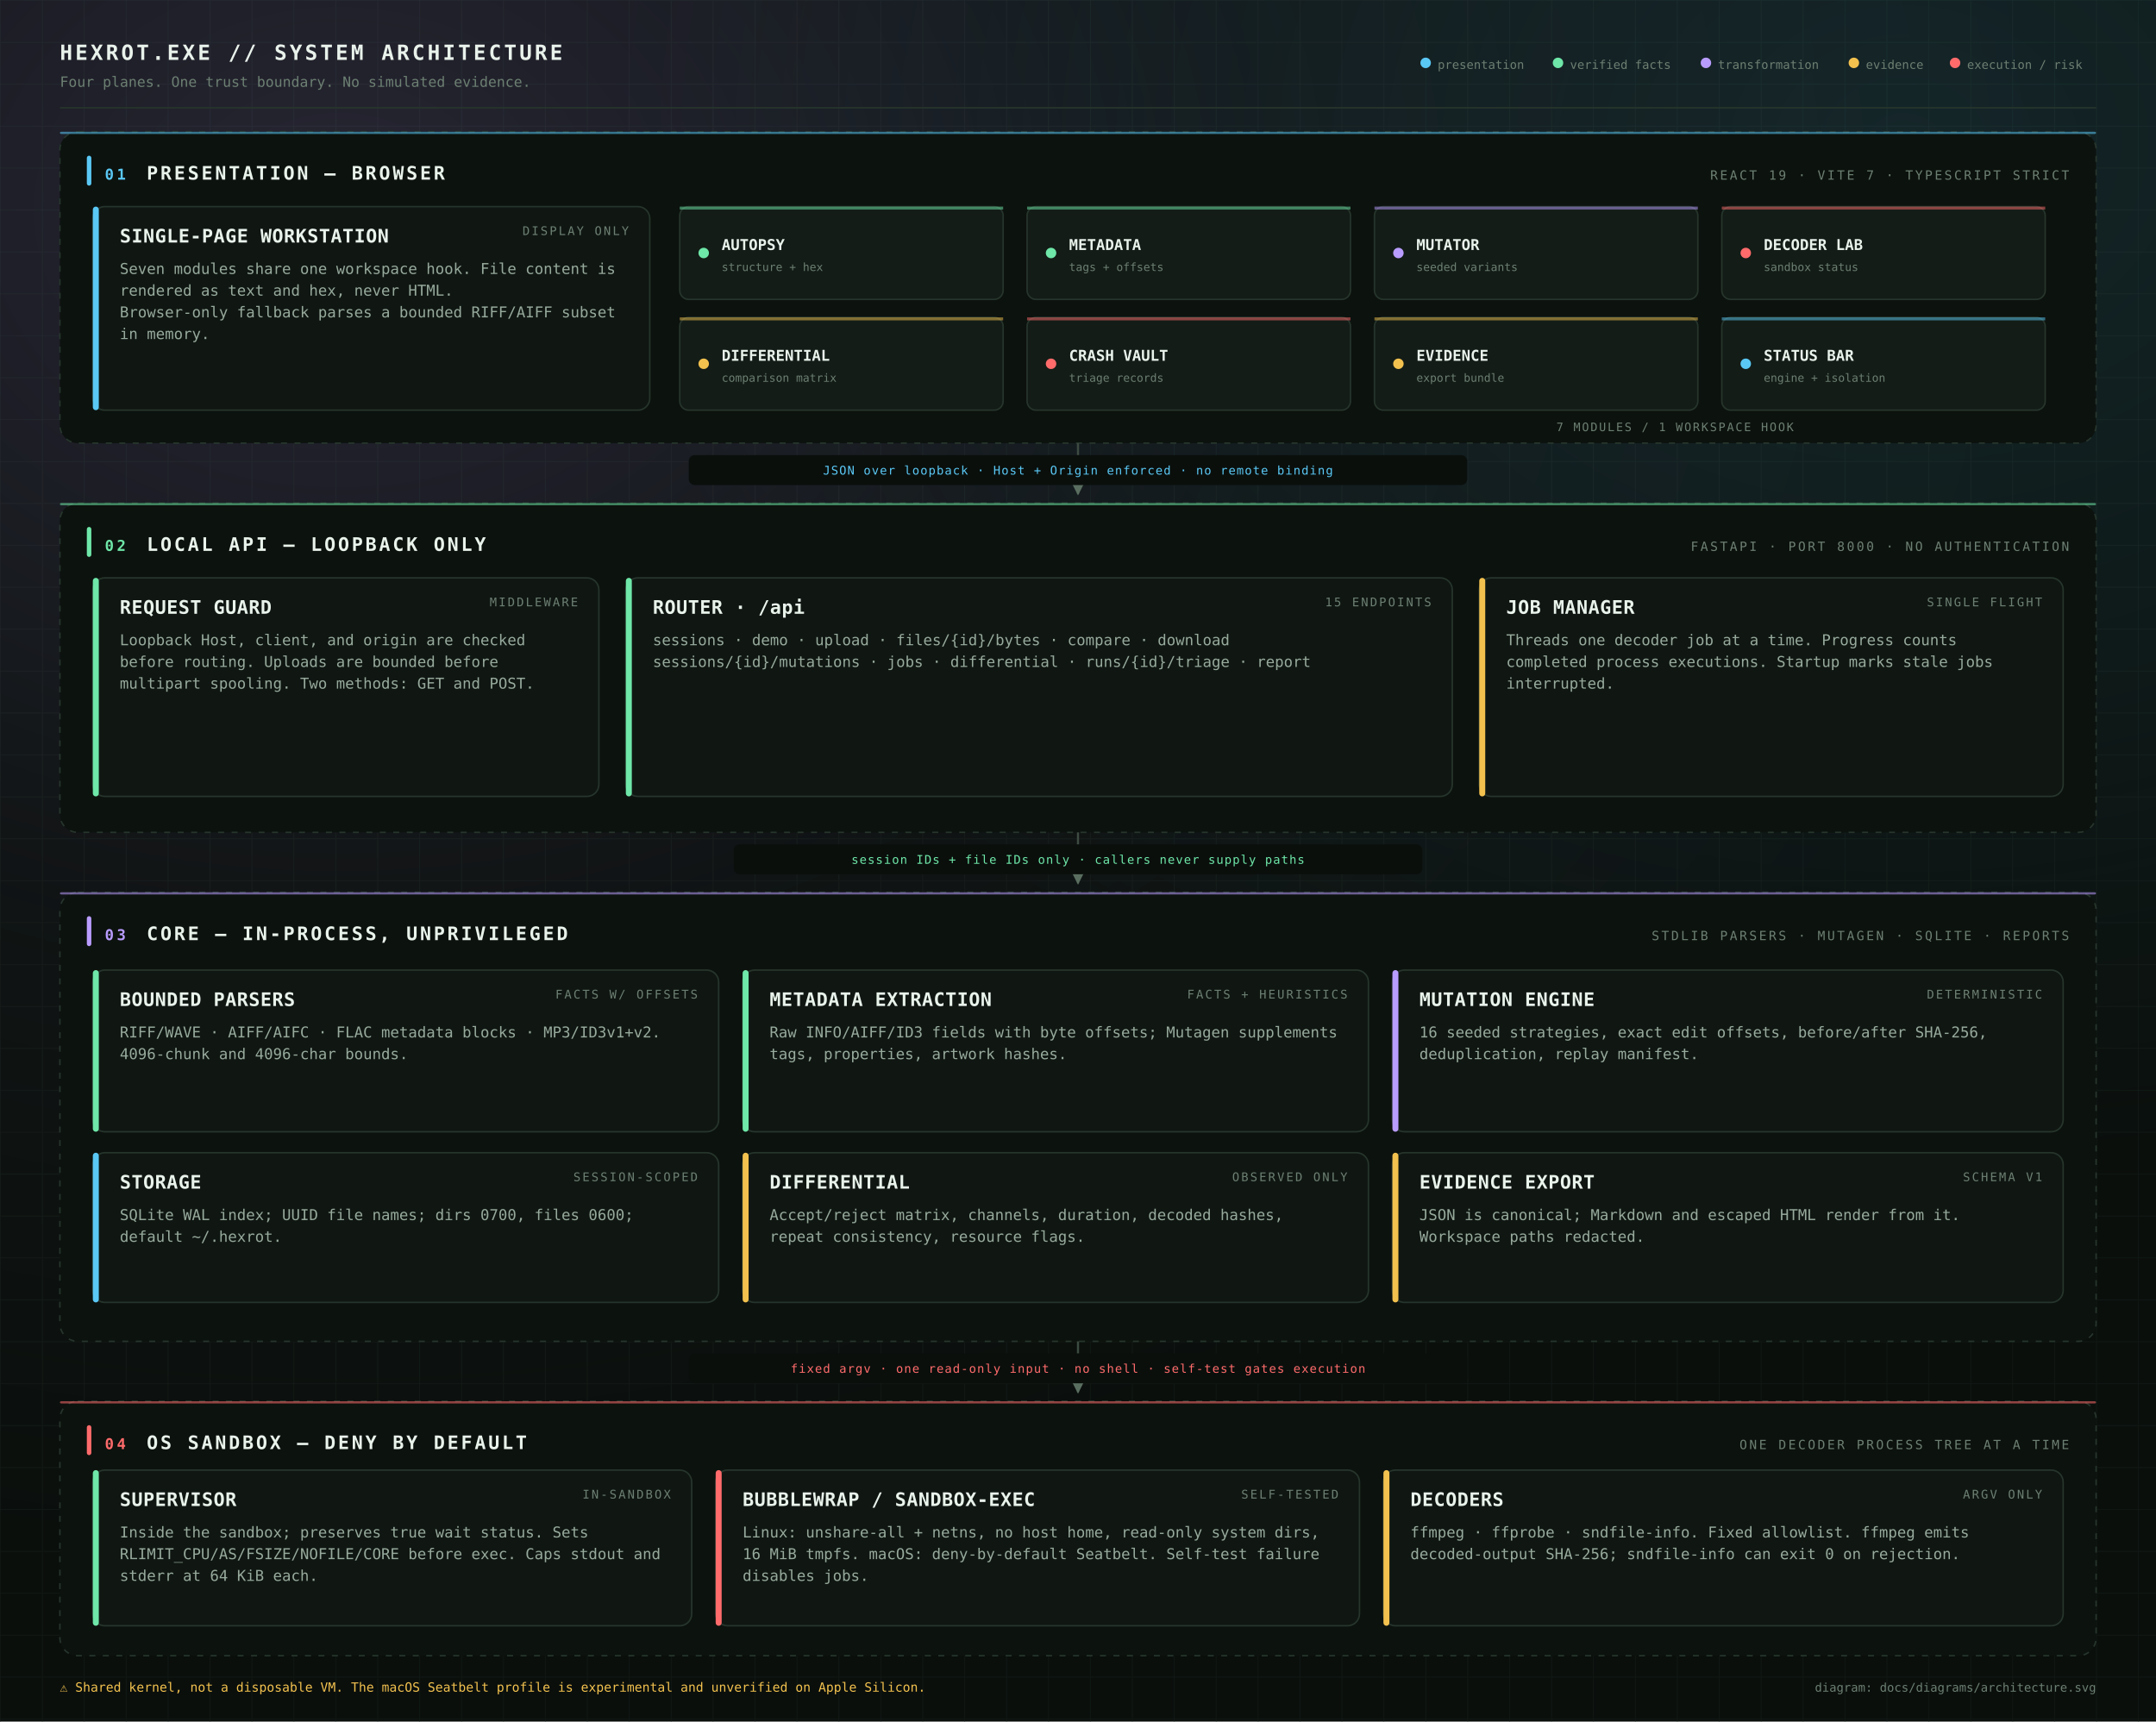
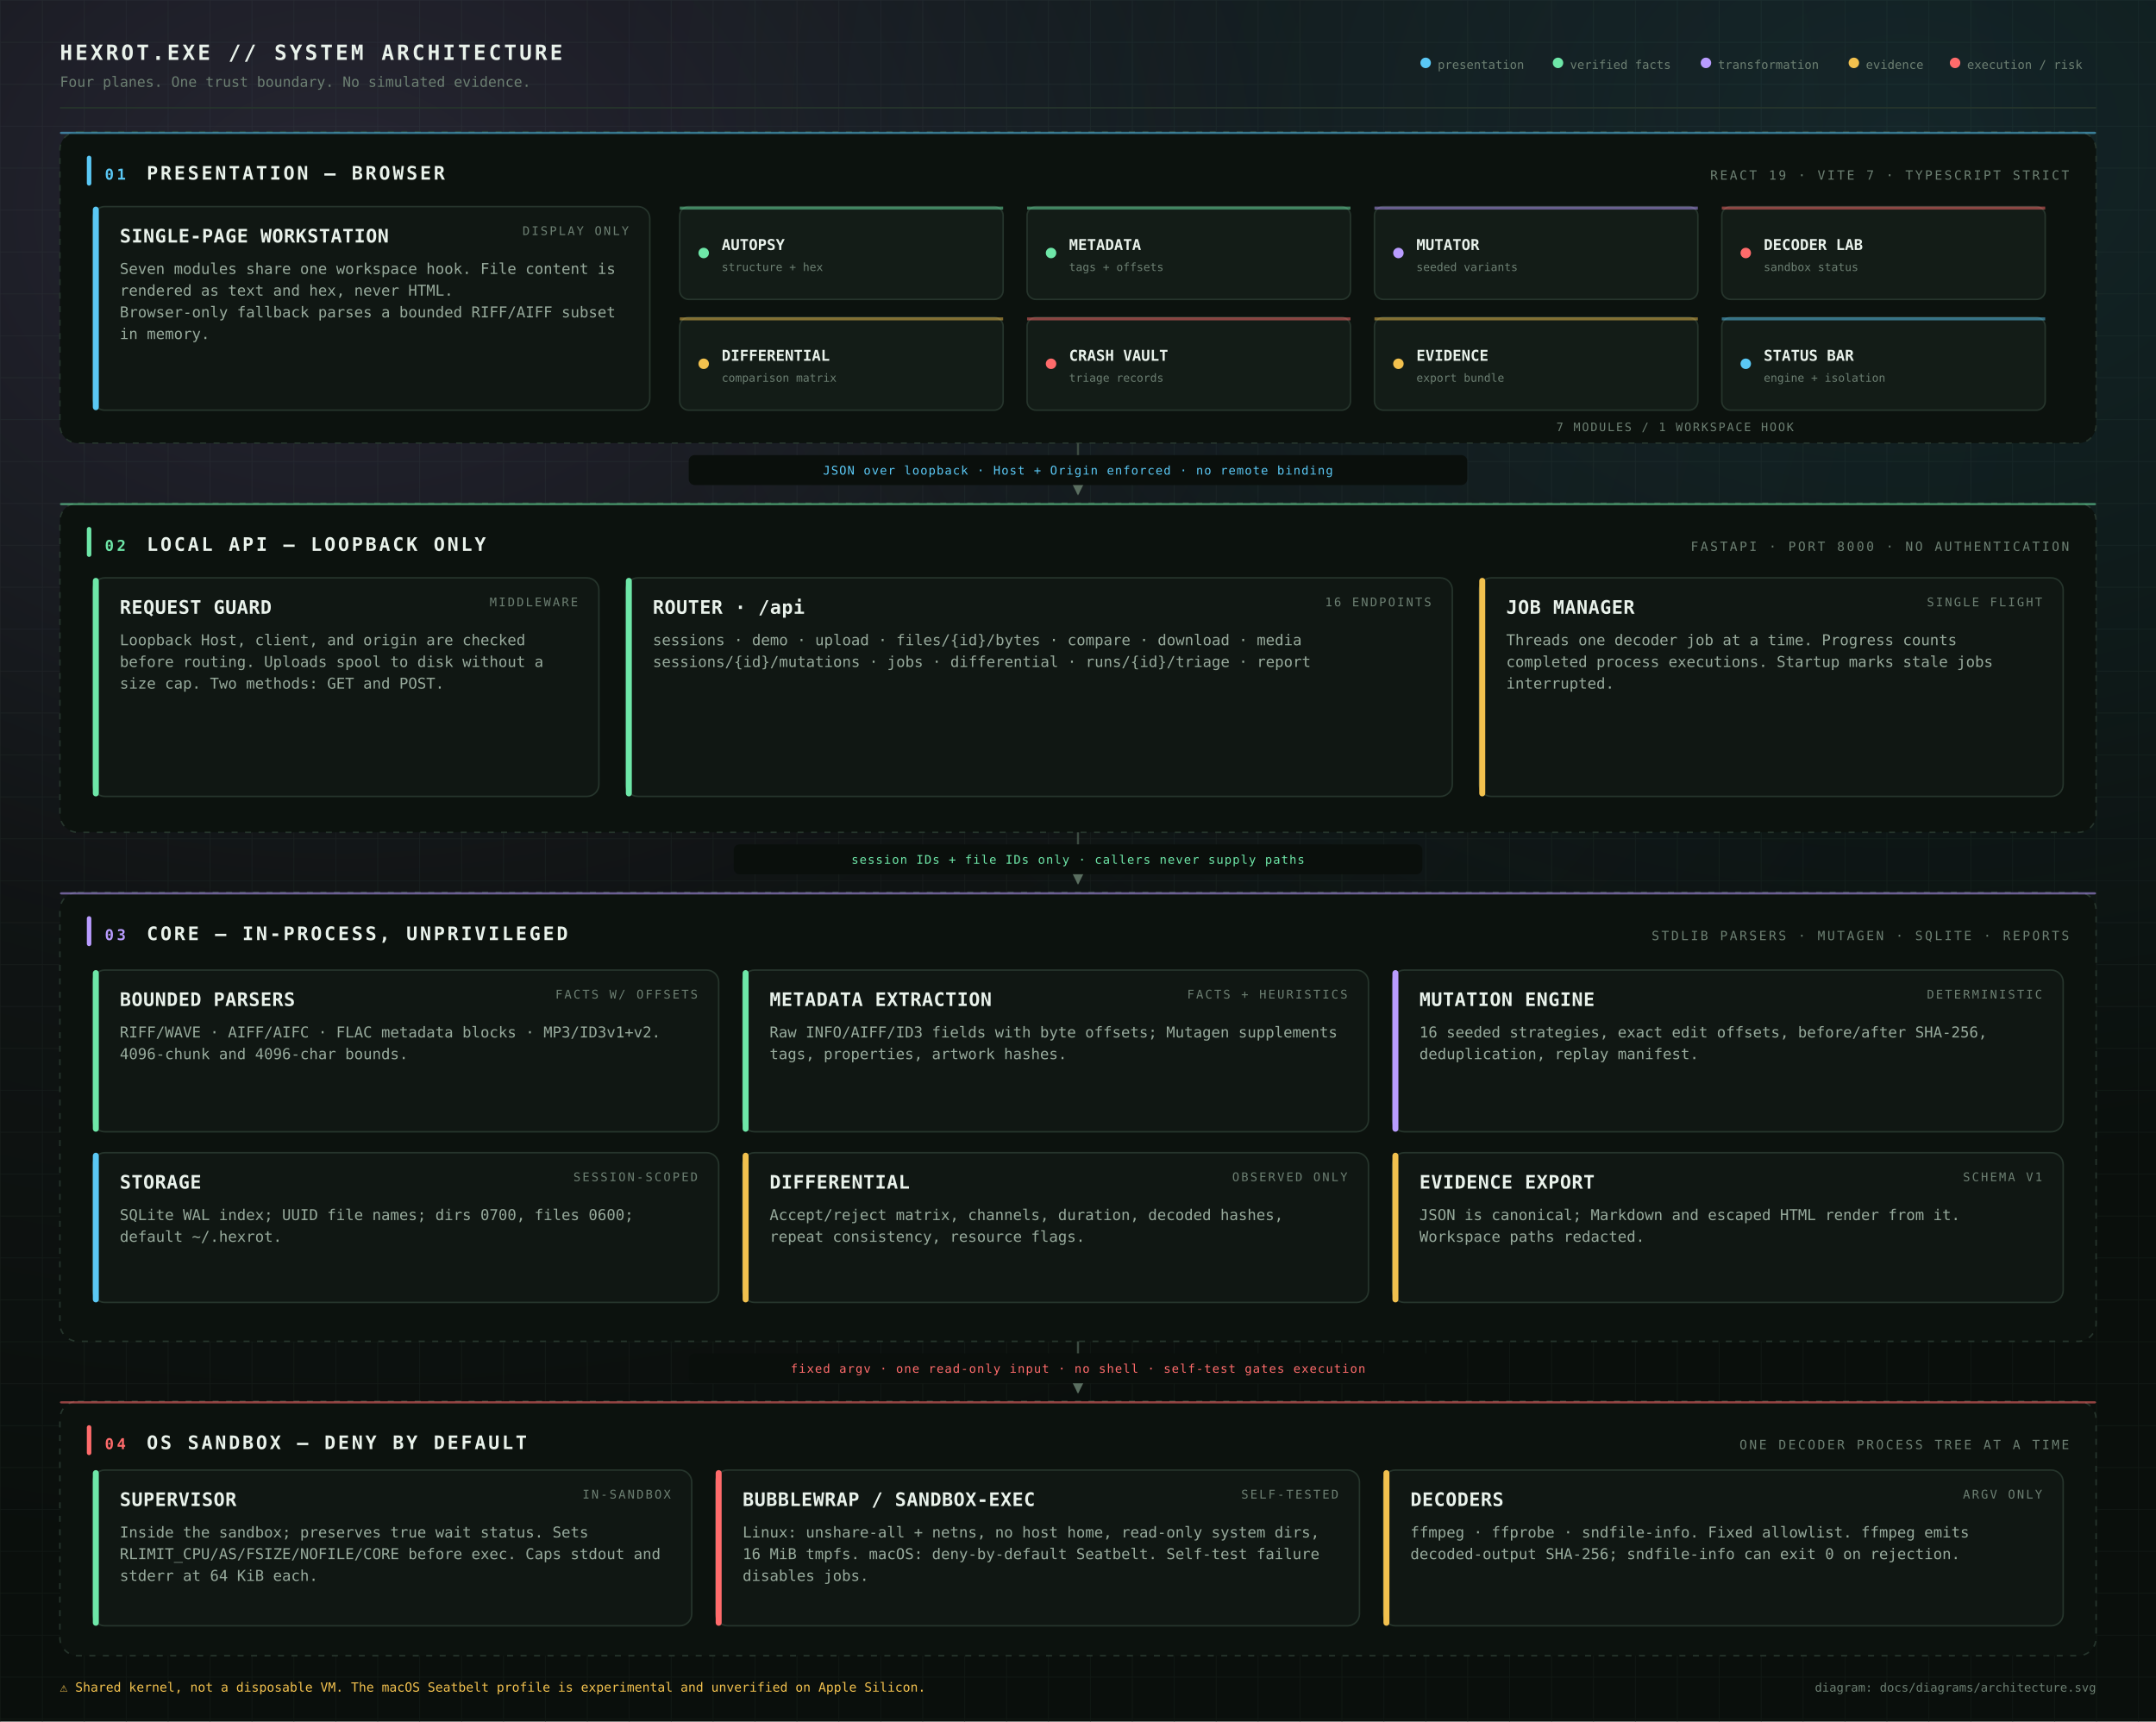
<svg xmlns="http://www.w3.org/2000/svg" width="1440" height="1150" viewBox="0 0 1440 1150" role="img" aria-label="HEXROT.EXE architecture">
  <defs>
    <pattern id="grid" width="28" height="28" patternUnits="userSpaceOnUse">
      <path d="M28 0H0V28" fill="none" stroke="#17211B" stroke-width="1" />
    </pattern>
    <radialGradient id="glow" cx="16%" cy="12%" r="80%">
      <stop offset="0%" stop-color="#B99CFF" stop-opacity=".16" />
      <stop offset="55%" stop-color="#B99CFF" stop-opacity=".03" />
      <stop offset="100%" stop-color="#B99CFF" stop-opacity="0" />
    </radialGradient>
    <radialGradient id="glow2" cx="88%" cy="8%" r="60%">
      <stop offset="0%" stop-color="#5AC8F5" stop-opacity=".12" />
      <stop offset="100%" stop-color="#5AC8F5" stop-opacity="0" />
    </radialGradient>
    <marker id="arrow" viewBox="0 0 10 10" refX="9" refY="5" markerWidth="7" markerHeight="7" orient="auto-start-reverse">
      <path d="M0 0L10 5L0 10z" fill="#5A6E60" />
    </marker>
    <filter id="soft" x="-20%" y="-20%" width="140%" height="140%">
      <feDropShadow dx="0" dy="10" stdDeviation="14" flood-color="#000" flood-opacity=".45" />
    </filter>
  </defs>
  <rect width="1440" height="1150" fill="#0A0F0C" />
  <rect width="1440" height="1150" fill="url(#grid)" opacity=".55" />
  <rect width="1440" height="1150" fill="url(#glow)" />
  <rect width="1440" height="1150" fill="url(#glow2)" />
  <text x="40" y="40" font-family="'IBM Plex Mono','DejaVu Sans Mono','SFMono-Regular',Menlo,monospace" font-size="14" font-weight="700" fill="#E9F2EB" text-anchor="start" letter-spacing="1.8" opacity="1.0">HEXROT.EXE  //  SYSTEM ARCHITECTURE</text>
  <text x="40" y="58" font-family="'IBM Plex Mono','DejaVu Sans Mono','SFMono-Regular',Menlo,monospace" font-size="9.5" font-weight="400" fill="#6C7F72" text-anchor="start" letter-spacing="0" opacity="1.0">Four planes. One trust boundary. No simulated evidence.</text>
  <circle cx="1305.8" cy="42" r="3.5" fill="#FF6B6B" />
  <text x="1313.8" y="46" font-family="'IBM Plex Mono','DejaVu Sans Mono','SFMono-Regular',Menlo,monospace" font-size="8" font-weight="400" fill="#6C7F72" text-anchor="start" letter-spacing="0" opacity="1.0">execution / risk</text>
  <circle cx="1238.2" cy="42" r="3.5" fill="#F2C14E" />
  <text x="1246.2" y="46" font-family="'IBM Plex Mono','DejaVu Sans Mono','SFMono-Regular',Menlo,monospace" font-size="8" font-weight="400" fill="#6C7F72" text-anchor="start" letter-spacing="0" opacity="1.0">evidence</text>
  <circle cx="1139.4" cy="42" r="3.5" fill="#B99CFF" />
  <text x="1147.4" y="46" font-family="'IBM Plex Mono','DejaVu Sans Mono','SFMono-Regular',Menlo,monospace" font-size="8" font-weight="400" fill="#6C7F72" text-anchor="start" letter-spacing="0" opacity="1.0">transformation</text>
  <circle cx="1040.6" cy="42" r="3.5" fill="#6EE7A8" />
  <text x="1048.6" y="46" font-family="'IBM Plex Mono','DejaVu Sans Mono','SFMono-Regular',Menlo,monospace" font-size="8" font-weight="400" fill="#6C7F72" text-anchor="start" letter-spacing="0" opacity="1.0">verified facts</text>
  <circle cx="952.2" cy="42" r="3.5" fill="#5AC8F5" />
  <text x="960.2" y="46" font-family="'IBM Plex Mono','DejaVu Sans Mono','SFMono-Regular',Menlo,monospace" font-size="8" font-weight="400" fill="#6C7F72" text-anchor="start" letter-spacing="0" opacity="1.0">presentation</text>
  <line x1="40" y1="72" x2="1400" y2="72" stroke="#26352C" stroke-width="1" opacity="1" />
  <rect x="40" y="88" width="1360" height="208" rx="12" fill="#0C120E" stroke="#26352C" stroke-width="1" opacity="1.0" stroke-dasharray="4 5" />
  <rect x="40" y="88" width="1360" height="1.5" rx="1" fill="#5AC8F5" opacity=".55" />
  <rect x="58" y="104" width="3" height="20" rx="1.5" fill="#5AC8F5" />
  <text x="70" y="120" font-family="'IBM Plex Mono','DejaVu Sans Mono','SFMono-Regular',Menlo,monospace" font-size="10" font-weight="700" fill="#5AC8F5" text-anchor="start" letter-spacing="2" opacity="1.0">01</text>
  <text x="98" y="120" font-family="'IBM Plex Mono','DejaVu Sans Mono','SFMono-Regular',Menlo,monospace" font-size="12.5" font-weight="700" fill="#E9F2EB" text-anchor="start" letter-spacing="1.6" opacity="1.0">PRESENTATION — BROWSER</text>
  <text x="1382" y="120" font-family="'IBM Plex Mono','DejaVu Sans Mono','SFMono-Regular',Menlo,monospace" font-size="8.5" font-weight="400" fill="#6C7F72" text-anchor="end" letter-spacing="1.4" opacity="1.0">REACT 19 · VITE 7 · TYPESCRIPT STRICT</text>
  <rect x="62" y="138" width="372" height="136" rx="8" fill="#101713" stroke="#26352C" stroke-width="1" opacity="1.0" />
  <rect x="62" y="138" width="4" height="136" rx="2" fill="#5AC8F5" />
  <text x="420" y="157" font-family="'IBM Plex Mono','DejaVu Sans Mono','SFMono-Regular',Menlo,monospace" font-size="8" font-weight="400" fill="#6C7F72" text-anchor="end" letter-spacing="1.2" opacity="1.0">DISPLAY ONLY</text>
  <text x="80" y="162" font-family="'IBM Plex Mono','DejaVu Sans Mono','SFMono-Regular',Menlo,monospace" font-size="12.5" font-weight="700" fill="#E9F2EB" text-anchor="start" letter-spacing="0.3" opacity="1.0">SINGLE-PAGE WORKSTATION</text>
  <text x="80" y="183.0" font-family="'IBM Plex Mono','DejaVu Sans Mono','SFMono-Regular',Menlo,monospace" font-size="10" font-weight="400" fill="#97AA9C" text-anchor="start" letter-spacing="0" opacity="1.0">Seven modules share one workspace hook. File content is</text>
  <text x="80" y="197.5" font-family="'IBM Plex Mono','DejaVu Sans Mono','SFMono-Regular',Menlo,monospace" font-size="10" font-weight="400" fill="#97AA9C" text-anchor="start" letter-spacing="0" opacity="1.0">rendered as text and hex, never HTML.</text>
  <text x="80" y="212.0" font-family="'IBM Plex Mono','DejaVu Sans Mono','SFMono-Regular',Menlo,monospace" font-size="10" font-weight="400" fill="#97AA9C" text-anchor="start" letter-spacing="0" opacity="1.0">Browser-only fallback parses a bounded RIFF/AIFF subset</text>
  <text x="80" y="226.5" font-family="'IBM Plex Mono','DejaVu Sans Mono','SFMono-Regular',Menlo,monospace" font-size="10" font-weight="400" fill="#97AA9C" text-anchor="start" letter-spacing="0" opacity="1.0">in memory.</text>
  <rect x="454" y="138" width="216" height="62" rx="6" fill="#131C17" stroke="#26352C" stroke-width="1" opacity="1.0" />
  <circle cx="470" cy="169.0" r="3.5" fill="#6EE7A8" />
  <text x="482" y="167.0" font-family="'IBM Plex Mono','DejaVu Sans Mono','SFMono-Regular',Menlo,monospace" font-size="10" font-weight="600" fill="#E9F2EB" text-anchor="start" letter-spacing="0" opacity="1.0">AUTOPSY</text>
  <text x="482" y="181.0" font-family="'IBM Plex Mono','DejaVu Sans Mono','SFMono-Regular',Menlo,monospace" font-size="7.5" font-weight="400" fill="#6C7F72" text-anchor="start" letter-spacing="0" opacity="1.0">structure + hex</text>
  <rect x="454" y="138" width="216" height="2" fill="#6EE7A8" opacity=".5" />
  <rect x="686" y="138" width="216" height="62" rx="6" fill="#131C17" stroke="#26352C" stroke-width="1" opacity="1.0" />
  <circle cx="702" cy="169.0" r="3.5" fill="#6EE7A8" />
  <text x="714" y="167.0" font-family="'IBM Plex Mono','DejaVu Sans Mono','SFMono-Regular',Menlo,monospace" font-size="10" font-weight="600" fill="#E9F2EB" text-anchor="start" letter-spacing="0" opacity="1.0">METADATA</text>
  <text x="714" y="181.0" font-family="'IBM Plex Mono','DejaVu Sans Mono','SFMono-Regular',Menlo,monospace" font-size="7.5" font-weight="400" fill="#6C7F72" text-anchor="start" letter-spacing="0" opacity="1.0">tags + offsets</text>
  <rect x="686" y="138" width="216" height="2" fill="#6EE7A8" opacity=".5" />
  <rect x="918" y="138" width="216" height="62" rx="6" fill="#131C17" stroke="#26352C" stroke-width="1" opacity="1.0" />
  <circle cx="934" cy="169.0" r="3.5" fill="#B99CFF" />
  <text x="946" y="167.0" font-family="'IBM Plex Mono','DejaVu Sans Mono','SFMono-Regular',Menlo,monospace" font-size="10" font-weight="600" fill="#E9F2EB" text-anchor="start" letter-spacing="0" opacity="1.0">MUTATOR</text>
  <text x="946" y="181.0" font-family="'IBM Plex Mono','DejaVu Sans Mono','SFMono-Regular',Menlo,monospace" font-size="7.5" font-weight="400" fill="#6C7F72" text-anchor="start" letter-spacing="0" opacity="1.0">seeded variants</text>
  <rect x="918" y="138" width="216" height="2" fill="#B99CFF" opacity=".5" />
  <rect x="1150" y="138" width="216" height="62" rx="6" fill="#131C17" stroke="#26352C" stroke-width="1" opacity="1.0" />
  <circle cx="1166" cy="169.0" r="3.5" fill="#FF6B6B" />
  <text x="1178" y="167.0" font-family="'IBM Plex Mono','DejaVu Sans Mono','SFMono-Regular',Menlo,monospace" font-size="10" font-weight="600" fill="#E9F2EB" text-anchor="start" letter-spacing="0" opacity="1.0">DECODER LAB</text>
  <text x="1178" y="181.0" font-family="'IBM Plex Mono','DejaVu Sans Mono','SFMono-Regular',Menlo,monospace" font-size="7.5" font-weight="400" fill="#6C7F72" text-anchor="start" letter-spacing="0" opacity="1.0">sandbox status</text>
  <rect x="1150" y="138" width="216" height="2" fill="#FF6B6B" opacity=".5" />
  <rect x="454" y="212" width="216" height="62" rx="6" fill="#131C17" stroke="#26352C" stroke-width="1" opacity="1.0" />
  <circle cx="470" cy="243.0" r="3.5" fill="#F2C14E" />
  <text x="482" y="241.0" font-family="'IBM Plex Mono','DejaVu Sans Mono','SFMono-Regular',Menlo,monospace" font-size="10" font-weight="600" fill="#E9F2EB" text-anchor="start" letter-spacing="0" opacity="1.0">DIFFERENTIAL</text>
  <text x="482" y="255.0" font-family="'IBM Plex Mono','DejaVu Sans Mono','SFMono-Regular',Menlo,monospace" font-size="7.5" font-weight="400" fill="#6C7F72" text-anchor="start" letter-spacing="0" opacity="1.0">comparison matrix</text>
  <rect x="454" y="212" width="216" height="2" fill="#F2C14E" opacity=".5" />
  <rect x="686" y="212" width="216" height="62" rx="6" fill="#131C17" stroke="#26352C" stroke-width="1" opacity="1.0" />
  <circle cx="702" cy="243.0" r="3.5" fill="#FF6B6B" />
  <text x="714" y="241.0" font-family="'IBM Plex Mono','DejaVu Sans Mono','SFMono-Regular',Menlo,monospace" font-size="10" font-weight="600" fill="#E9F2EB" text-anchor="start" letter-spacing="0" opacity="1.0">CRASH VAULT</text>
  <text x="714" y="255.0" font-family="'IBM Plex Mono','DejaVu Sans Mono','SFMono-Regular',Menlo,monospace" font-size="7.5" font-weight="400" fill="#6C7F72" text-anchor="start" letter-spacing="0" opacity="1.0">triage records</text>
  <rect x="686" y="212" width="216" height="2" fill="#FF6B6B" opacity=".5" />
  <rect x="918" y="212" width="216" height="62" rx="6" fill="#131C17" stroke="#26352C" stroke-width="1" opacity="1.0" />
  <circle cx="934" cy="243.0" r="3.5" fill="#F2C14E" />
  <text x="946" y="241.0" font-family="'IBM Plex Mono','DejaVu Sans Mono','SFMono-Regular',Menlo,monospace" font-size="10" font-weight="600" fill="#E9F2EB" text-anchor="start" letter-spacing="0" opacity="1.0">EVIDENCE</text>
  <text x="946" y="255.0" font-family="'IBM Plex Mono','DejaVu Sans Mono','SFMono-Regular',Menlo,monospace" font-size="7.5" font-weight="400" fill="#6C7F72" text-anchor="start" letter-spacing="0" opacity="1.0">export bundle</text>
  <rect x="918" y="212" width="216" height="2" fill="#F2C14E" opacity=".5" />
  <rect x="1150" y="212" width="216" height="62" rx="6" fill="#131C17" stroke="#26352C" stroke-width="1" opacity="1.0" />
  <circle cx="1166" cy="243.0" r="3.5" fill="#5AC8F5" />
  <text x="1178" y="241.0" font-family="'IBM Plex Mono','DejaVu Sans Mono','SFMono-Regular',Menlo,monospace" font-size="10" font-weight="600" fill="#E9F2EB" text-anchor="start" letter-spacing="0" opacity="1.0">STATUS BAR</text>
  <text x="1178" y="255.0" font-family="'IBM Plex Mono','DejaVu Sans Mono','SFMono-Regular',Menlo,monospace" font-size="7.5" font-weight="400" fill="#6C7F72" text-anchor="start" letter-spacing="0" opacity="1.0">engine + isolation</text>
  <rect x="1150" y="212" width="216" height="2" fill="#5AC8F5" opacity=".5" />
  <text x="1198" y="288" font-family="'IBM Plex Mono','DejaVu Sans Mono','SFMono-Regular',Menlo,monospace" font-size="7.8" font-weight="400" fill="#6C7F72" text-anchor="end" letter-spacing="1" opacity="1.0">7 MODULES  /  1 WORKSPACE HOOK</text>
  <line x1="720" y1="296" x2="720" y2="330" stroke="#3C4B41" stroke-width="1.4" marker-end="url(#arrow)" />
  <rect x="460.0" y="304" width="520" height="20" rx="4" fill="#0A0F0C" stroke="#0A0F0C" stroke-width="0" opacity="1.0" />
  <text x="720" y="317" font-family="'IBM Plex Mono','DejaVu Sans Mono','SFMono-Regular',Menlo,monospace" font-size="8" font-weight="400" fill="#5AC8F5" text-anchor="middle" letter-spacing="0.6" opacity="1.0">JSON over loopback · Host + Origin enforced · no remote binding</text>
  <rect x="40" y="336" width="1360" height="220" rx="12" fill="#0C120E" stroke="#26352C" stroke-width="1" opacity="1.0" stroke-dasharray="4 5" />
  <rect x="40" y="336" width="1360" height="1.5" rx="1" fill="#6EE7A8" opacity=".55" />
  <rect x="58" y="352" width="3" height="20" rx="1.5" fill="#6EE7A8" />
  <text x="70" y="368" font-family="'IBM Plex Mono','DejaVu Sans Mono','SFMono-Regular',Menlo,monospace" font-size="10" font-weight="700" fill="#6EE7A8" text-anchor="start" letter-spacing="2" opacity="1.0">02</text>
  <text x="98" y="368" font-family="'IBM Plex Mono','DejaVu Sans Mono','SFMono-Regular',Menlo,monospace" font-size="12.5" font-weight="700" fill="#E9F2EB" text-anchor="start" letter-spacing="1.6" opacity="1.0">LOCAL API — LOOPBACK ONLY</text>
  <text x="1382" y="368" font-family="'IBM Plex Mono','DejaVu Sans Mono','SFMono-Regular',Menlo,monospace" font-size="8.5" font-weight="400" fill="#6C7F72" text-anchor="end" letter-spacing="1.4" opacity="1.0">FASTAPI · PORT 8000 · NO AUTHENTICATION</text>
  <rect x="62" y="386" width="338" height="146" rx="8" fill="#101713" stroke="#26352C" stroke-width="1" opacity="1.0" />
  <rect x="62" y="386" width="4" height="146" rx="2" fill="#6EE7A8" />
  <text x="386" y="405" font-family="'IBM Plex Mono','DejaVu Sans Mono','SFMono-Regular',Menlo,monospace" font-size="8" font-weight="400" fill="#6C7F72" text-anchor="end" letter-spacing="1.2" opacity="1.0">MIDDLEWARE</text>
  <text x="80" y="410" font-family="'IBM Plex Mono','DejaVu Sans Mono','SFMono-Regular',Menlo,monospace" font-size="12.5" font-weight="700" fill="#E9F2EB" text-anchor="start" letter-spacing="0.3" opacity="1.0">REQUEST GUARD</text>
  <text x="80" y="431.0" font-family="'IBM Plex Mono','DejaVu Sans Mono','SFMono-Regular',Menlo,monospace" font-size="10" font-weight="400" fill="#97AA9C" text-anchor="start" letter-spacing="0" opacity="1.0">Loopback Host, client, and origin are checked</text>
-   <text x="80" y="445.5" font-family="'IBM Plex Mono','DejaVu Sans Mono','SFMono-Regular',Menlo,monospace" font-size="10" font-weight="400" fill="#97AA9C" text-anchor="start" letter-spacing="0" opacity="1.0">before routing. Uploads are bounded before</text>
-   <text x="80" y="460.0" font-family="'IBM Plex Mono','DejaVu Sans Mono','SFMono-Regular',Menlo,monospace" font-size="10" font-weight="400" fill="#97AA9C" text-anchor="start" letter-spacing="0" opacity="1.0">multipart spooling. Two methods: GET and POST.</text>
+   <text x="80" y="445.5" font-family="'IBM Plex Mono','DejaVu Sans Mono','SFMono-Regular',Menlo,monospace" font-size="10" font-weight="400" fill="#97AA9C" text-anchor="start" letter-spacing="0" opacity="1.0">before routing. Uploads spool to disk without a</text>
+   <text x="80" y="460.0" font-family="'IBM Plex Mono','DejaVu Sans Mono','SFMono-Regular',Menlo,monospace" font-size="10" font-weight="400" fill="#97AA9C" text-anchor="start" letter-spacing="0" opacity="1.0">size cap. Two methods: GET and POST.</text>
  <rect x="418" y="386" width="552" height="146" rx="8" fill="#101713" stroke="#26352C" stroke-width="1" opacity="1.0" />
  <rect x="418" y="386" width="4" height="146" rx="2" fill="#6EE7A8" />
-   <text x="956" y="405" font-family="'IBM Plex Mono','DejaVu Sans Mono','SFMono-Regular',Menlo,monospace" font-size="8" font-weight="400" fill="#6C7F72" text-anchor="end" letter-spacing="1.2" opacity="1.0">15 ENDPOINTS</text>
+   <text x="956" y="405" font-family="'IBM Plex Mono','DejaVu Sans Mono','SFMono-Regular',Menlo,monospace" font-size="8" font-weight="400" fill="#6C7F72" text-anchor="end" letter-spacing="1.2" opacity="1.0">16 ENDPOINTS</text>
  <text x="436" y="410" font-family="'IBM Plex Mono','DejaVu Sans Mono','SFMono-Regular',Menlo,monospace" font-size="12.5" font-weight="700" fill="#E9F2EB" text-anchor="start" letter-spacing="0.3" opacity="1.0">ROUTER · /api</text>
-   <text x="436" y="431.0" font-family="'IBM Plex Mono','DejaVu Sans Mono','SFMono-Regular',Menlo,monospace" font-size="10" font-weight="400" fill="#97AA9C" text-anchor="start" letter-spacing="0" opacity="1.0">sessions · demo · upload · files/{id}/bytes · compare · download</text>
+   <text x="436" y="431.0" font-family="'IBM Plex Mono','DejaVu Sans Mono','SFMono-Regular',Menlo,monospace" font-size="10" font-weight="400" fill="#97AA9C" text-anchor="start" letter-spacing="0" opacity="1.0">sessions · demo · upload · files/{id}/bytes · compare · download · media</text>
  <text x="436" y="445.5" font-family="'IBM Plex Mono','DejaVu Sans Mono','SFMono-Regular',Menlo,monospace" font-size="10" font-weight="400" fill="#97AA9C" text-anchor="start" letter-spacing="0" opacity="1.0">sessions/{id}/mutations · jobs · differential · runs/{id}/triage · report</text>
  <rect x="988" y="386" width="390" height="146" rx="8" fill="#101713" stroke="#26352C" stroke-width="1" opacity="1.0" />
  <rect x="988" y="386" width="4" height="146" rx="2" fill="#F2C14E" />
  <text x="1364" y="405" font-family="'IBM Plex Mono','DejaVu Sans Mono','SFMono-Regular',Menlo,monospace" font-size="8" font-weight="400" fill="#6C7F72" text-anchor="end" letter-spacing="1.2" opacity="1.0">SINGLE FLIGHT</text>
  <text x="1006" y="410" font-family="'IBM Plex Mono','DejaVu Sans Mono','SFMono-Regular',Menlo,monospace" font-size="12.5" font-weight="700" fill="#E9F2EB" text-anchor="start" letter-spacing="0.3" opacity="1.0">JOB MANAGER</text>
  <text x="1006" y="431.0" font-family="'IBM Plex Mono','DejaVu Sans Mono','SFMono-Regular',Menlo,monospace" font-size="10" font-weight="400" fill="#97AA9C" text-anchor="start" letter-spacing="0" opacity="1.0">Threads one decoder job at a time. Progress counts</text>
  <text x="1006" y="445.5" font-family="'IBM Plex Mono','DejaVu Sans Mono','SFMono-Regular',Menlo,monospace" font-size="10" font-weight="400" fill="#97AA9C" text-anchor="start" letter-spacing="0" opacity="1.0">completed process executions. Startup marks stale jobs</text>
  <text x="1006" y="460.0" font-family="'IBM Plex Mono','DejaVu Sans Mono','SFMono-Regular',Menlo,monospace" font-size="10" font-weight="400" fill="#97AA9C" text-anchor="start" letter-spacing="0" opacity="1.0">interrupted.</text>
  <line x1="720" y1="556" x2="720" y2="590" stroke="#3C4B41" stroke-width="1.4" marker-end="url(#arrow)" />
  <rect x="490.0" y="564" width="460" height="20" rx="4" fill="#0A0F0C" stroke="#0A0F0C" stroke-width="0" opacity="1.0" />
  <text x="720" y="577" font-family="'IBM Plex Mono','DejaVu Sans Mono','SFMono-Regular',Menlo,monospace" font-size="8" font-weight="400" fill="#6EE7A8" text-anchor="middle" letter-spacing="0.6" opacity="1.0">session IDs + file IDs only · callers never supply paths</text>
  <rect x="40" y="596" width="1360" height="300" rx="12" fill="#0C120E" stroke="#26352C" stroke-width="1" opacity="1.0" stroke-dasharray="4 5" />
  <rect x="40" y="596" width="1360" height="1.5" rx="1" fill="#B99CFF" opacity=".55" />
  <rect x="58" y="612" width="3" height="20" rx="1.5" fill="#B99CFF" />
  <text x="70" y="628" font-family="'IBM Plex Mono','DejaVu Sans Mono','SFMono-Regular',Menlo,monospace" font-size="10" font-weight="700" fill="#B99CFF" text-anchor="start" letter-spacing="2" opacity="1.0">03</text>
  <text x="98" y="628" font-family="'IBM Plex Mono','DejaVu Sans Mono','SFMono-Regular',Menlo,monospace" font-size="12.5" font-weight="700" fill="#E9F2EB" text-anchor="start" letter-spacing="1.6" opacity="1.0">CORE — IN-PROCESS, UNPRIVILEGED</text>
  <text x="1382" y="628" font-family="'IBM Plex Mono','DejaVu Sans Mono','SFMono-Regular',Menlo,monospace" font-size="8.5" font-weight="400" fill="#6C7F72" text-anchor="end" letter-spacing="1.4" opacity="1.0">STDLIB PARSERS · MUTAGEN · SQLITE · REPORTS</text>
  <rect x="62" y="648" width="418" height="108" rx="8" fill="#101713" stroke="#26352C" stroke-width="1" opacity="1.0" />
  <rect x="62" y="648" width="4" height="108" rx="2" fill="#6EE7A8" />
  <text x="466" y="667" font-family="'IBM Plex Mono','DejaVu Sans Mono','SFMono-Regular',Menlo,monospace" font-size="8" font-weight="400" fill="#6C7F72" text-anchor="end" letter-spacing="1.2" opacity="1.0">FACTS W/ OFFSETS</text>
  <text x="80" y="672" font-family="'IBM Plex Mono','DejaVu Sans Mono','SFMono-Regular',Menlo,monospace" font-size="12.5" font-weight="700" fill="#E9F2EB" text-anchor="start" letter-spacing="0.3" opacity="1.0">BOUNDED PARSERS</text>
  <text x="80" y="693.0" font-family="'IBM Plex Mono','DejaVu Sans Mono','SFMono-Regular',Menlo,monospace" font-size="10" font-weight="400" fill="#97AA9C" text-anchor="start" letter-spacing="0" opacity="1.0">RIFF/WAVE · AIFF/AIFC · FLAC metadata blocks · MP3/ID3v1+v2.</text>
  <text x="80" y="707.5" font-family="'IBM Plex Mono','DejaVu Sans Mono','SFMono-Regular',Menlo,monospace" font-size="10" font-weight="400" fill="#97AA9C" text-anchor="start" letter-spacing="0" opacity="1.0">4096-chunk and 4096-char bounds.</text>
  <rect x="496" y="648" width="418" height="108" rx="8" fill="#101713" stroke="#26352C" stroke-width="1" opacity="1.0" />
  <rect x="496" y="648" width="4" height="108" rx="2" fill="#6EE7A8" />
  <text x="900" y="667" font-family="'IBM Plex Mono','DejaVu Sans Mono','SFMono-Regular',Menlo,monospace" font-size="8" font-weight="400" fill="#6C7F72" text-anchor="end" letter-spacing="1.2" opacity="1.0">FACTS + HEURISTICS</text>
  <text x="514" y="672" font-family="'IBM Plex Mono','DejaVu Sans Mono','SFMono-Regular',Menlo,monospace" font-size="12.5" font-weight="700" fill="#E9F2EB" text-anchor="start" letter-spacing="0.3" opacity="1.0">METADATA EXTRACTION</text>
  <text x="514" y="693.0" font-family="'IBM Plex Mono','DejaVu Sans Mono','SFMono-Regular',Menlo,monospace" font-size="10" font-weight="400" fill="#97AA9C" text-anchor="start" letter-spacing="0" opacity="1.0">Raw INFO/AIFF/ID3 fields with byte offsets; Mutagen supplements</text>
  <text x="514" y="707.5" font-family="'IBM Plex Mono','DejaVu Sans Mono','SFMono-Regular',Menlo,monospace" font-size="10" font-weight="400" fill="#97AA9C" text-anchor="start" letter-spacing="0" opacity="1.0">tags, properties, artwork hashes.</text>
  <rect x="930" y="648" width="448" height="108" rx="8" fill="#101713" stroke="#26352C" stroke-width="1" opacity="1.0" />
  <rect x="930" y="648" width="4" height="108" rx="2" fill="#B99CFF" />
  <text x="1364" y="667" font-family="'IBM Plex Mono','DejaVu Sans Mono','SFMono-Regular',Menlo,monospace" font-size="8" font-weight="400" fill="#6C7F72" text-anchor="end" letter-spacing="1.2" opacity="1.0">DETERMINISTIC</text>
  <text x="948" y="672" font-family="'IBM Plex Mono','DejaVu Sans Mono','SFMono-Regular',Menlo,monospace" font-size="12.5" font-weight="700" fill="#E9F2EB" text-anchor="start" letter-spacing="0.3" opacity="1.0">MUTATION ENGINE</text>
  <text x="948" y="693.0" font-family="'IBM Plex Mono','DejaVu Sans Mono','SFMono-Regular',Menlo,monospace" font-size="10" font-weight="400" fill="#97AA9C" text-anchor="start" letter-spacing="0" opacity="1.0">16 seeded strategies, exact edit offsets, before/after SHA-256,</text>
  <text x="948" y="707.5" font-family="'IBM Plex Mono','DejaVu Sans Mono','SFMono-Regular',Menlo,monospace" font-size="10" font-weight="400" fill="#97AA9C" text-anchor="start" letter-spacing="0" opacity="1.0">deduplication, replay manifest.</text>
  <rect x="62" y="770" width="418" height="100" rx="8" fill="#101713" stroke="#26352C" stroke-width="1" opacity="1.0" />
  <rect x="62" y="770" width="4" height="100" rx="2" fill="#5AC8F5" />
  <text x="466" y="789" font-family="'IBM Plex Mono','DejaVu Sans Mono','SFMono-Regular',Menlo,monospace" font-size="8" font-weight="400" fill="#6C7F72" text-anchor="end" letter-spacing="1.2" opacity="1.0">SESSION-SCOPED</text>
  <text x="80" y="794" font-family="'IBM Plex Mono','DejaVu Sans Mono','SFMono-Regular',Menlo,monospace" font-size="12.5" font-weight="700" fill="#E9F2EB" text-anchor="start" letter-spacing="0.3" opacity="1.0">STORAGE</text>
  <text x="80" y="815.0" font-family="'IBM Plex Mono','DejaVu Sans Mono','SFMono-Regular',Menlo,monospace" font-size="10" font-weight="400" fill="#97AA9C" text-anchor="start" letter-spacing="0" opacity="1.0">SQLite WAL index; UUID file names; dirs 0700, files 0600;</text>
  <text x="80" y="829.5" font-family="'IBM Plex Mono','DejaVu Sans Mono','SFMono-Regular',Menlo,monospace" font-size="10" font-weight="400" fill="#97AA9C" text-anchor="start" letter-spacing="0" opacity="1.0">default ~/.hexrot.</text>
  <rect x="496" y="770" width="418" height="100" rx="8" fill="#101713" stroke="#26352C" stroke-width="1" opacity="1.0" />
  <rect x="496" y="770" width="4" height="100" rx="2" fill="#F2C14E" />
  <text x="900" y="789" font-family="'IBM Plex Mono','DejaVu Sans Mono','SFMono-Regular',Menlo,monospace" font-size="8" font-weight="400" fill="#6C7F72" text-anchor="end" letter-spacing="1.2" opacity="1.0">OBSERVED ONLY</text>
  <text x="514" y="794" font-family="'IBM Plex Mono','DejaVu Sans Mono','SFMono-Regular',Menlo,monospace" font-size="12.5" font-weight="700" fill="#E9F2EB" text-anchor="start" letter-spacing="0.3" opacity="1.0">DIFFERENTIAL</text>
  <text x="514" y="815.0" font-family="'IBM Plex Mono','DejaVu Sans Mono','SFMono-Regular',Menlo,monospace" font-size="10" font-weight="400" fill="#97AA9C" text-anchor="start" letter-spacing="0" opacity="1.0">Accept/reject matrix, channels, duration, decoded hashes,</text>
  <text x="514" y="829.5" font-family="'IBM Plex Mono','DejaVu Sans Mono','SFMono-Regular',Menlo,monospace" font-size="10" font-weight="400" fill="#97AA9C" text-anchor="start" letter-spacing="0" opacity="1.0">repeat consistency, resource flags.</text>
  <rect x="930" y="770" width="448" height="100" rx="8" fill="#101713" stroke="#26352C" stroke-width="1" opacity="1.0" />
  <rect x="930" y="770" width="4" height="100" rx="2" fill="#F2C14E" />
  <text x="1364" y="789" font-family="'IBM Plex Mono','DejaVu Sans Mono','SFMono-Regular',Menlo,monospace" font-size="8" font-weight="400" fill="#6C7F72" text-anchor="end" letter-spacing="1.2" opacity="1.0">SCHEMA V1</text>
  <text x="948" y="794" font-family="'IBM Plex Mono','DejaVu Sans Mono','SFMono-Regular',Menlo,monospace" font-size="12.5" font-weight="700" fill="#E9F2EB" text-anchor="start" letter-spacing="0.3" opacity="1.0">EVIDENCE EXPORT</text>
  <text x="948" y="815.0" font-family="'IBM Plex Mono','DejaVu Sans Mono','SFMono-Regular',Menlo,monospace" font-size="10" font-weight="400" fill="#97AA9C" text-anchor="start" letter-spacing="0" opacity="1.0">JSON is canonical; Markdown and escaped HTML render from it.</text>
  <text x="948" y="829.5" font-family="'IBM Plex Mono','DejaVu Sans Mono','SFMono-Regular',Menlo,monospace" font-size="10" font-weight="400" fill="#97AA9C" text-anchor="start" letter-spacing="0" opacity="1.0">Workspace paths redacted.</text>
  <line x1="720" y1="896" x2="720" y2="930" stroke="#3C4B41" stroke-width="1.4" marker-end="url(#arrow)" />
  <rect x="460.0" y="904" width="520" height="20" rx="4" fill="#0A0F0C" stroke="#0A0F0C" stroke-width="0" opacity="1.0" />
  <text x="720" y="917" font-family="'IBM Plex Mono','DejaVu Sans Mono','SFMono-Regular',Menlo,monospace" font-size="8" font-weight="400" fill="#FF6B6B" text-anchor="middle" letter-spacing="0.6" opacity="1.0">fixed argv · one read-only input · no shell · self-test gates execution</text>
  <rect x="40" y="936" width="1360" height="170" rx="12" fill="#0C120E" stroke="#26352C" stroke-width="1" opacity="1.0" stroke-dasharray="4 5" />
  <rect x="40" y="936" width="1360" height="1.5" rx="1" fill="#FF6B6B" opacity=".55" />
  <rect x="58" y="952" width="3" height="20" rx="1.5" fill="#FF6B6B" />
  <text x="70" y="968" font-family="'IBM Plex Mono','DejaVu Sans Mono','SFMono-Regular',Menlo,monospace" font-size="10" font-weight="700" fill="#FF6B6B" text-anchor="start" letter-spacing="2" opacity="1.0">04</text>
  <text x="98" y="968" font-family="'IBM Plex Mono','DejaVu Sans Mono','SFMono-Regular',Menlo,monospace" font-size="12.5" font-weight="700" fill="#E9F2EB" text-anchor="start" letter-spacing="1.6" opacity="1.0">OS SANDBOX — DENY BY DEFAULT</text>
  <text x="1382" y="968" font-family="'IBM Plex Mono','DejaVu Sans Mono','SFMono-Regular',Menlo,monospace" font-size="8.5" font-weight="400" fill="#6C7F72" text-anchor="end" letter-spacing="1.4" opacity="1.0">ONE DECODER PROCESS TREE AT A TIME</text>
  <rect x="62" y="982" width="400" height="104" rx="8" fill="#101713" stroke="#26352C" stroke-width="1" opacity="1.0" />
  <rect x="62" y="982" width="4" height="104" rx="2" fill="#6EE7A8" />
  <text x="448" y="1001" font-family="'IBM Plex Mono','DejaVu Sans Mono','SFMono-Regular',Menlo,monospace" font-size="8" font-weight="400" fill="#6C7F72" text-anchor="end" letter-spacing="1.2" opacity="1.0">IN-SANDBOX</text>
  <text x="80" y="1006" font-family="'IBM Plex Mono','DejaVu Sans Mono','SFMono-Regular',Menlo,monospace" font-size="12.5" font-weight="700" fill="#E9F2EB" text-anchor="start" letter-spacing="0.3" opacity="1.0">SUPERVISOR</text>
  <text x="80" y="1027.0" font-family="'IBM Plex Mono','DejaVu Sans Mono','SFMono-Regular',Menlo,monospace" font-size="10" font-weight="400" fill="#97AA9C" text-anchor="start" letter-spacing="0" opacity="1.0">Inside the sandbox; preserves true wait status. Sets</text>
  <text x="80" y="1041.5" font-family="'IBM Plex Mono','DejaVu Sans Mono','SFMono-Regular',Menlo,monospace" font-size="10" font-weight="400" fill="#97AA9C" text-anchor="start" letter-spacing="0" opacity="1.0">RLIMIT_CPU/AS/FSIZE/NOFILE/CORE before exec. Caps stdout and</text>
  <text x="80" y="1056.0" font-family="'IBM Plex Mono','DejaVu Sans Mono','SFMono-Regular',Menlo,monospace" font-size="10" font-weight="400" fill="#97AA9C" text-anchor="start" letter-spacing="0" opacity="1.0">stderr at 64 KiB each.</text>
  <rect x="478" y="982" width="430" height="104" rx="8" fill="#101713" stroke="#26352C" stroke-width="1" opacity="1.0" />
  <rect x="478" y="982" width="4" height="104" rx="2" fill="#FF6B6B" />
  <text x="894" y="1001" font-family="'IBM Plex Mono','DejaVu Sans Mono','SFMono-Regular',Menlo,monospace" font-size="8" font-weight="400" fill="#6C7F72" text-anchor="end" letter-spacing="1.2" opacity="1.0">SELF-TESTED</text>
  <text x="496" y="1006" font-family="'IBM Plex Mono','DejaVu Sans Mono','SFMono-Regular',Menlo,monospace" font-size="12.5" font-weight="700" fill="#E9F2EB" text-anchor="start" letter-spacing="0.3" opacity="1.0">BUBBLEWRAP / SANDBOX-EXEC</text>
  <text x="496" y="1027.0" font-family="'IBM Plex Mono','DejaVu Sans Mono','SFMono-Regular',Menlo,monospace" font-size="10" font-weight="400" fill="#97AA9C" text-anchor="start" letter-spacing="0" opacity="1.0">Linux: unshare-all + netns, no host home, read-only system dirs,</text>
  <text x="496" y="1041.5" font-family="'IBM Plex Mono','DejaVu Sans Mono','SFMono-Regular',Menlo,monospace" font-size="10" font-weight="400" fill="#97AA9C" text-anchor="start" letter-spacing="0" opacity="1.0">16 MiB tmpfs. macOS: deny-by-default Seatbelt. Self-test failure</text>
  <text x="496" y="1056.0" font-family="'IBM Plex Mono','DejaVu Sans Mono','SFMono-Regular',Menlo,monospace" font-size="10" font-weight="400" fill="#97AA9C" text-anchor="start" letter-spacing="0" opacity="1.0">disables jobs.</text>
  <rect x="924" y="982" width="454" height="104" rx="8" fill="#101713" stroke="#26352C" stroke-width="1" opacity="1.0" />
  <rect x="924" y="982" width="4" height="104" rx="2" fill="#F2C14E" />
  <text x="1364" y="1001" font-family="'IBM Plex Mono','DejaVu Sans Mono','SFMono-Regular',Menlo,monospace" font-size="8" font-weight="400" fill="#6C7F72" text-anchor="end" letter-spacing="1.2" opacity="1.0">ARGV ONLY</text>
  <text x="942" y="1006" font-family="'IBM Plex Mono','DejaVu Sans Mono','SFMono-Regular',Menlo,monospace" font-size="12.5" font-weight="700" fill="#E9F2EB" text-anchor="start" letter-spacing="0.3" opacity="1.0">DECODERS</text>
  <text x="942" y="1027.0" font-family="'IBM Plex Mono','DejaVu Sans Mono','SFMono-Regular',Menlo,monospace" font-size="10" font-weight="400" fill="#97AA9C" text-anchor="start" letter-spacing="0" opacity="1.0">ffmpeg · ffprobe · sndfile-info. Fixed allowlist. ffmpeg emits</text>
  <text x="942" y="1041.5" font-family="'IBM Plex Mono','DejaVu Sans Mono','SFMono-Regular',Menlo,monospace" font-size="10" font-weight="400" fill="#97AA9C" text-anchor="start" letter-spacing="0" opacity="1.0">decoded-output SHA-256; sndfile-info can exit 0 on rejection.</text>
  <text x="40" y="1130" font-family="'IBM Plex Mono','DejaVu Sans Mono','SFMono-Regular',Menlo,monospace" font-size="8.5" font-weight="400" fill="#F2C14E" text-anchor="start" letter-spacing="0" opacity="1.0">⚠  Shared kernel, not a disposable VM. The macOS Seatbelt profile is experimental and unverified on Apple Silicon.</text>
  <text x="1400" y="1130" font-family="'IBM Plex Mono','DejaVu Sans Mono','SFMono-Regular',Menlo,monospace" font-size="8" font-weight="400" fill="#6C7F72" text-anchor="end" letter-spacing="0" opacity="1.0">diagram: docs/diagrams/architecture.svg</text>
</svg>
